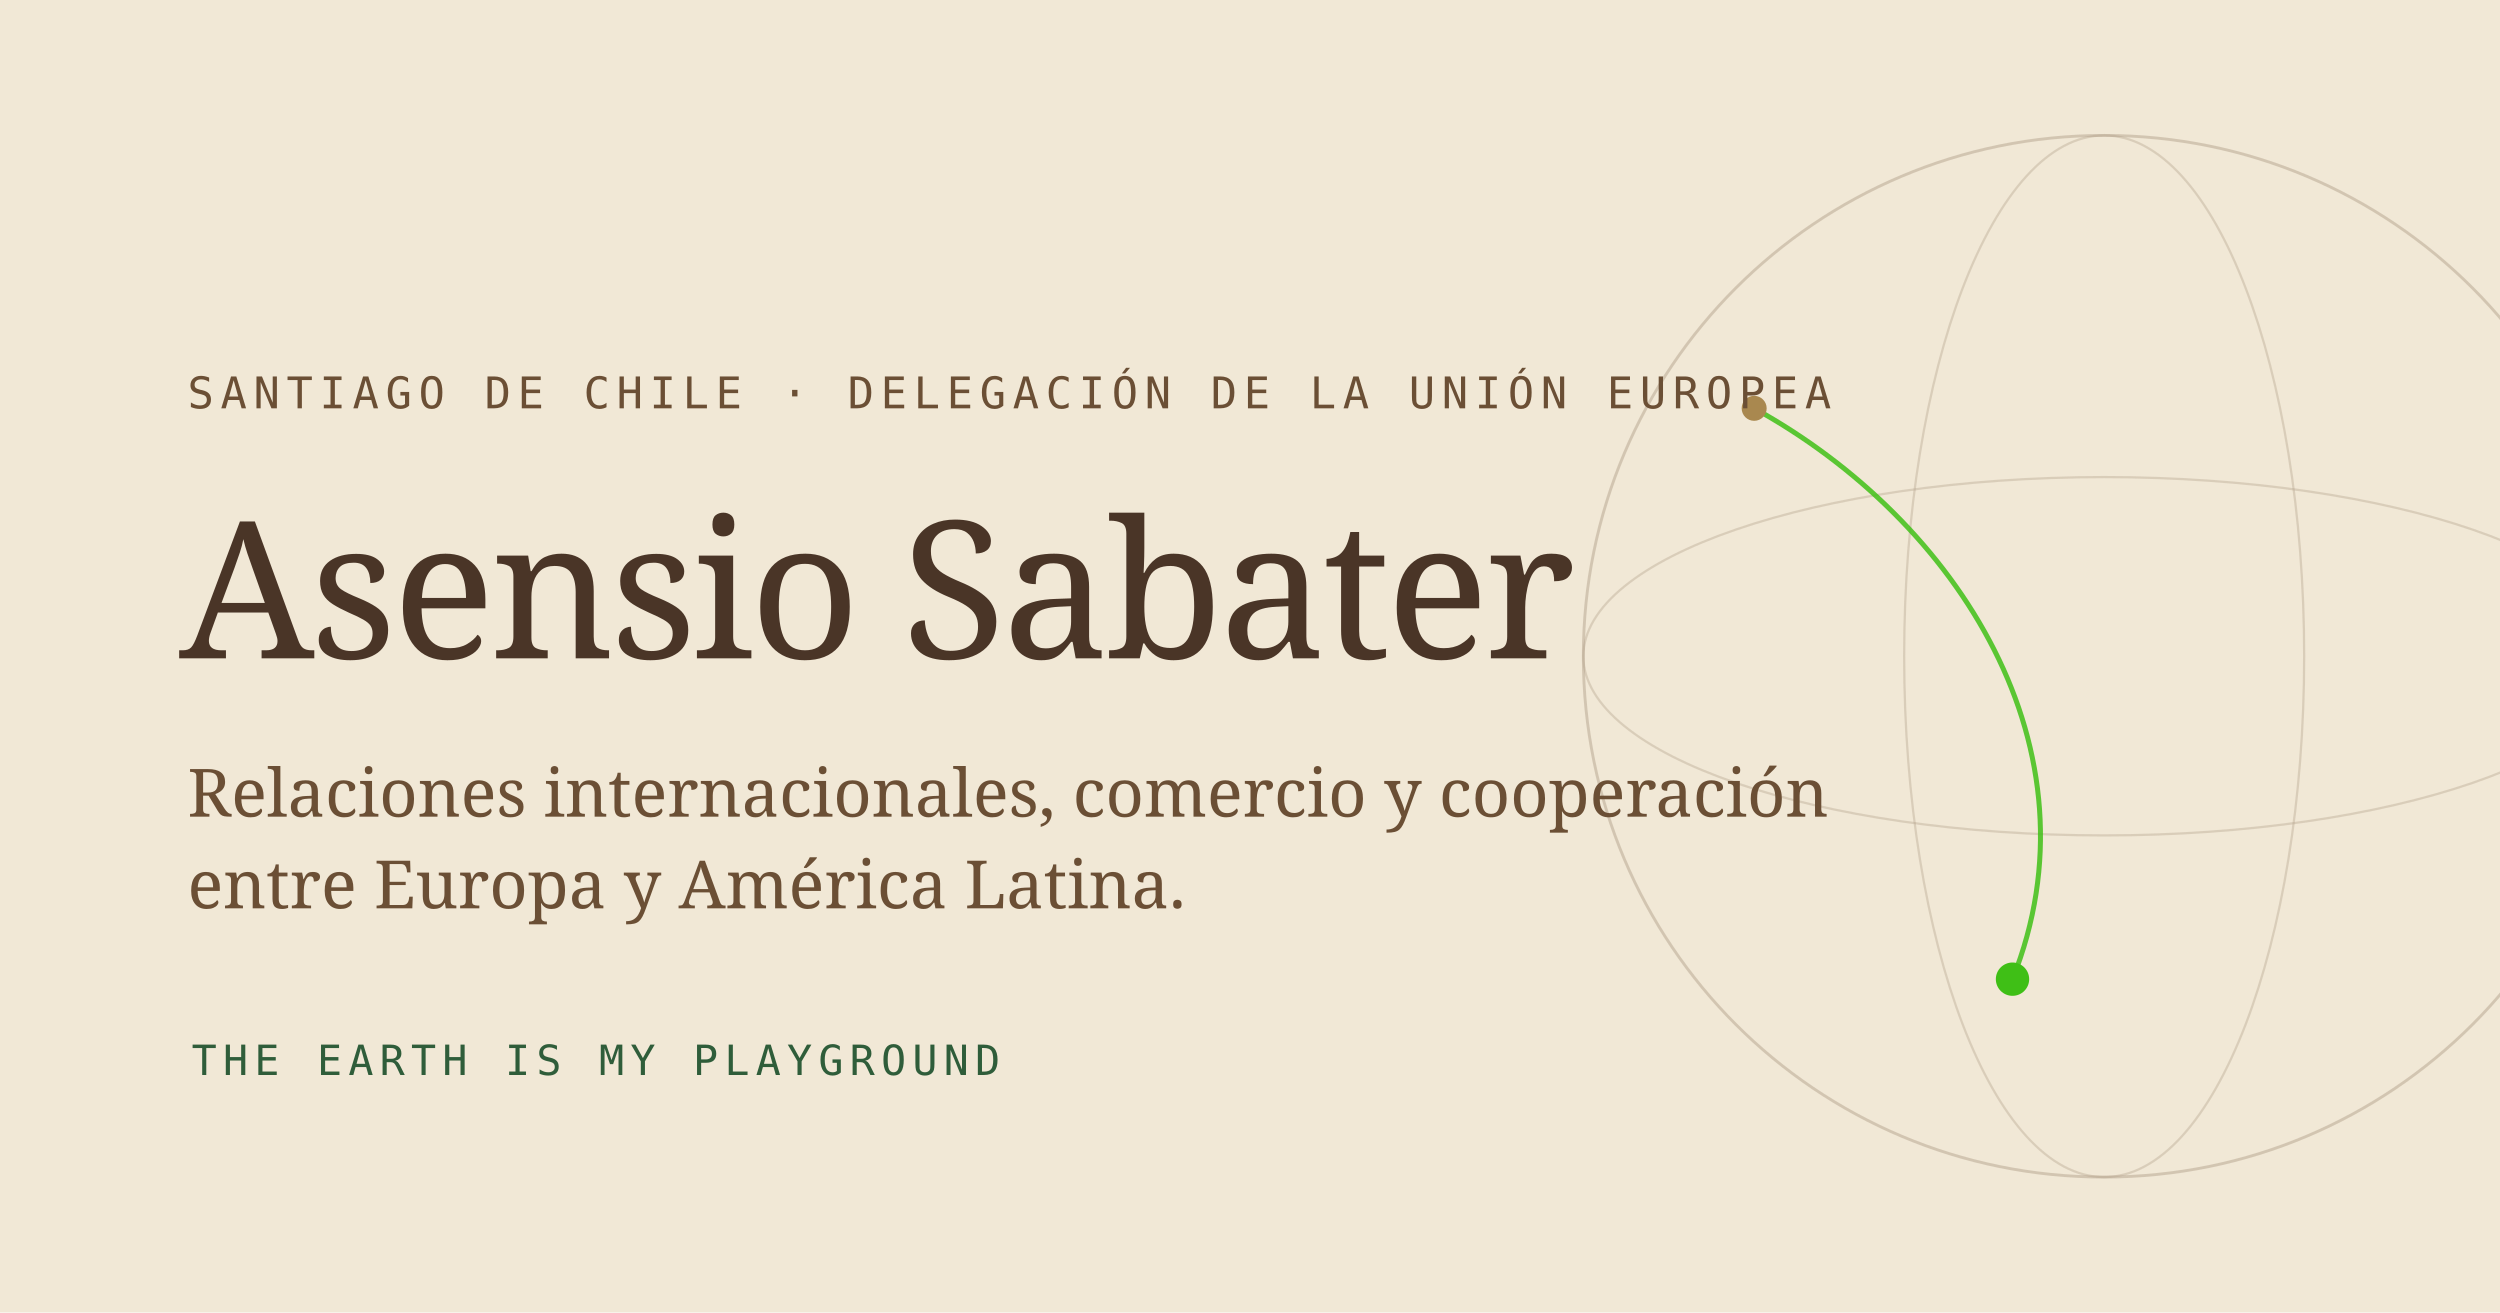
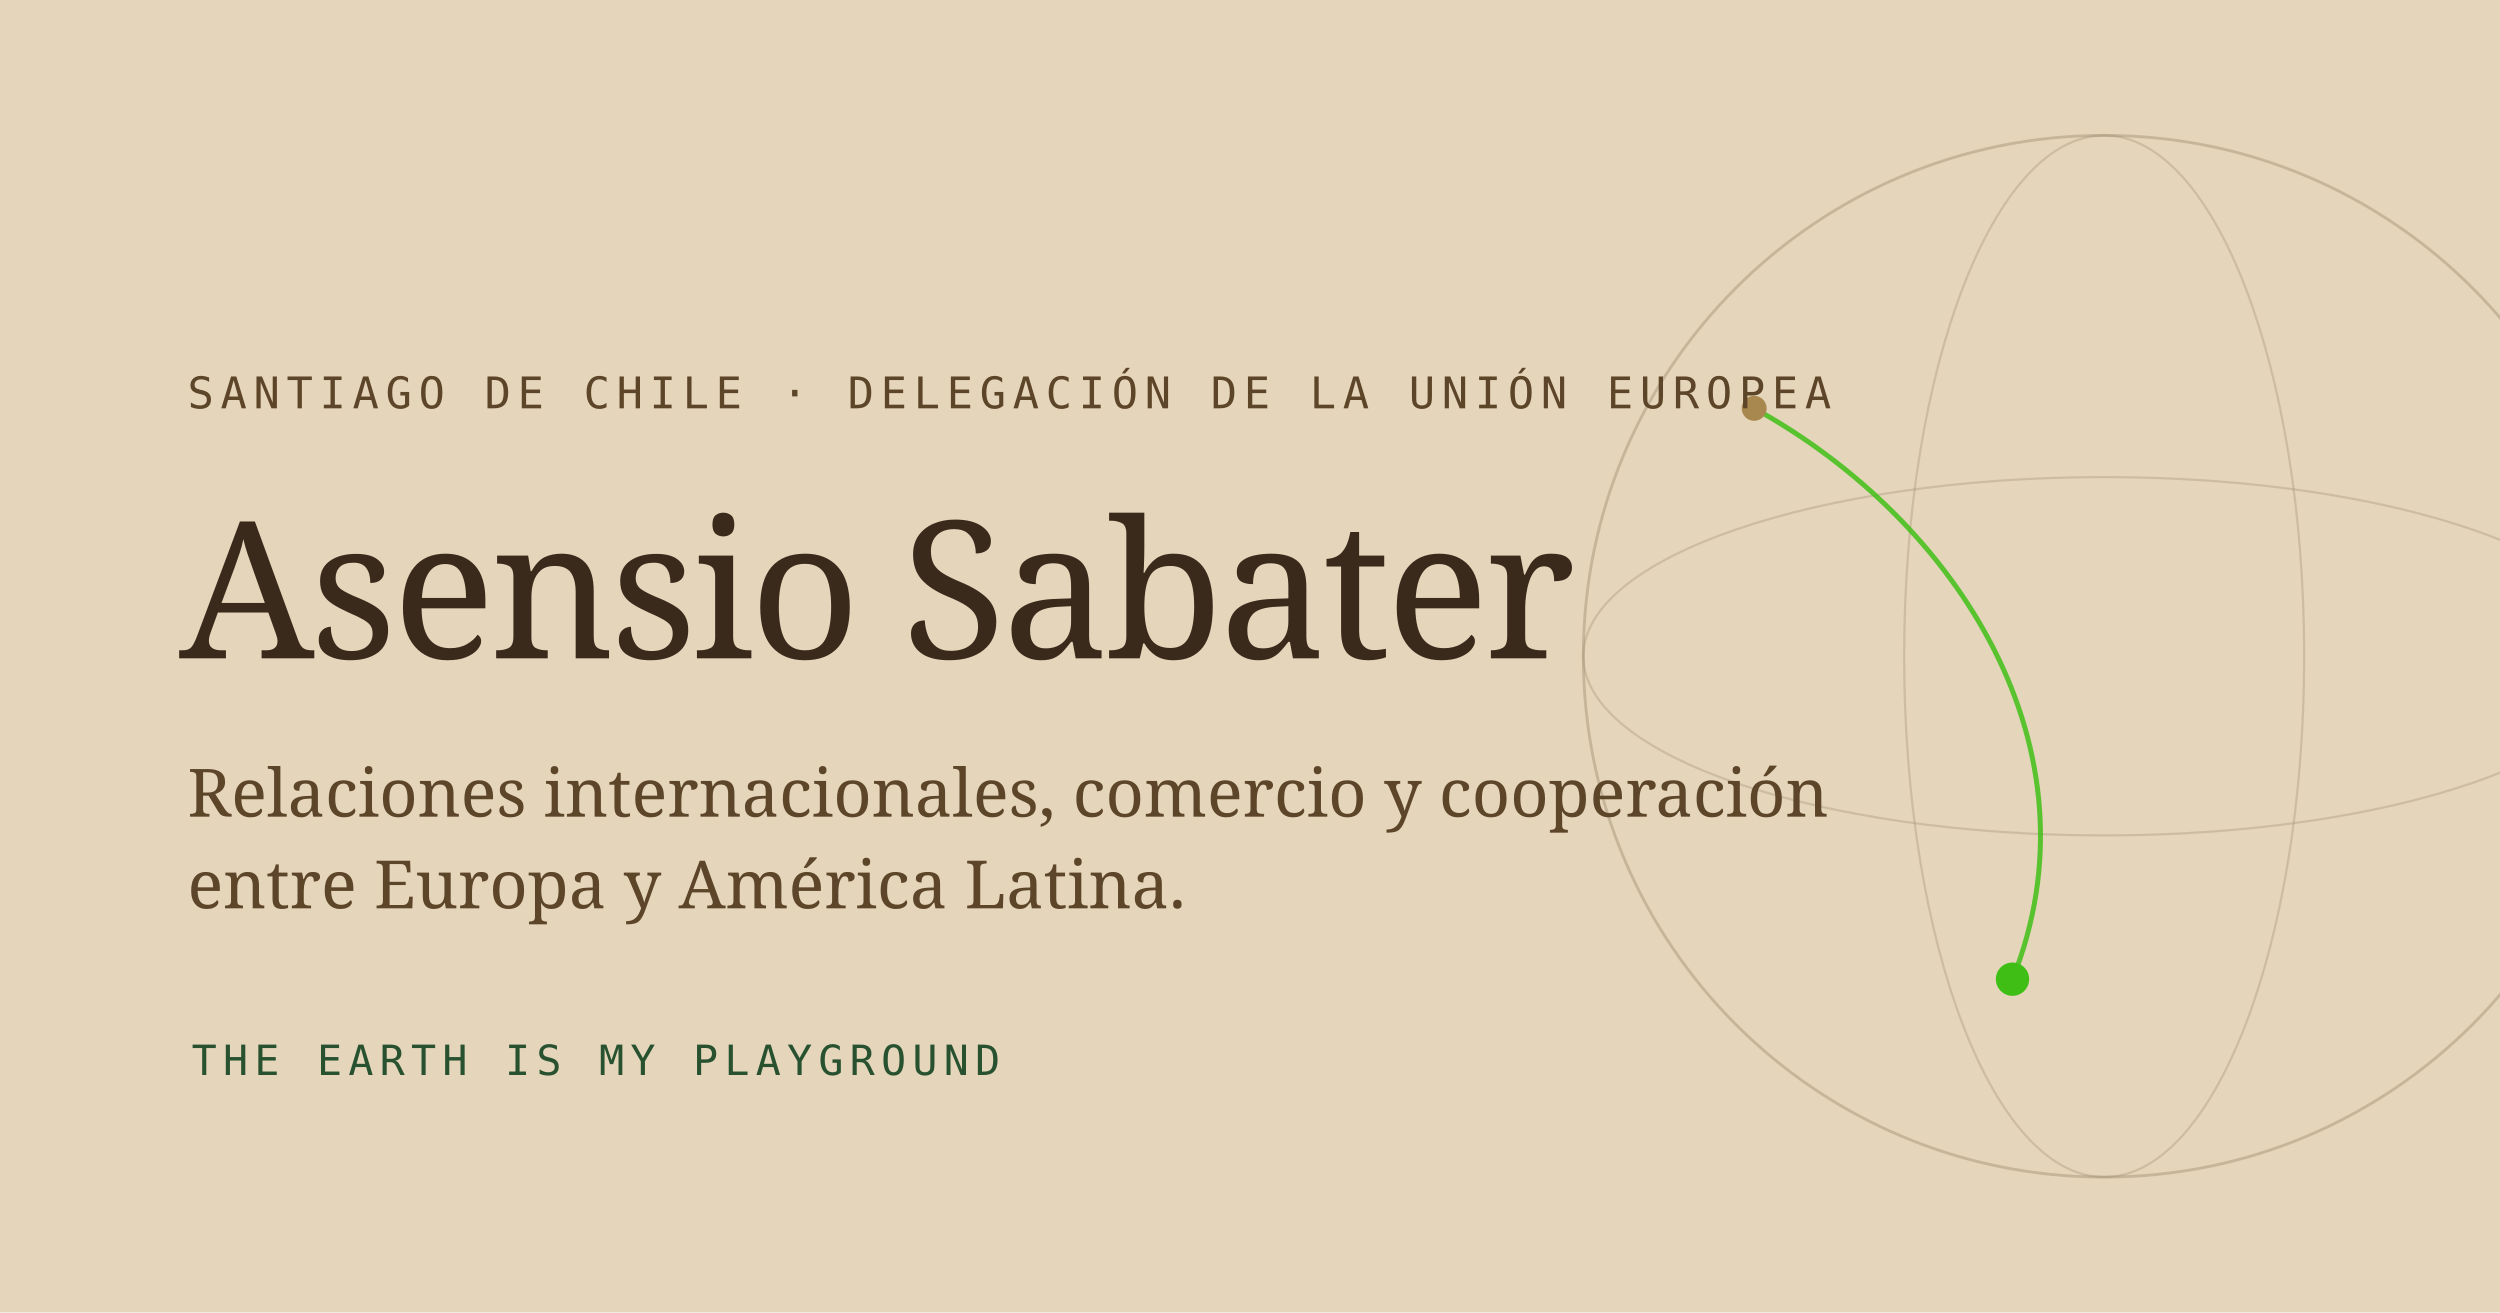
<svg xmlns="http://www.w3.org/2000/svg" viewBox="0 0 1200 630" width="1200" height="630">
-   <rect width="1200" height="630" fill="#f1e8d6" />
+   <rect width="1200" height="630" fill="#e5d6bb" />
  <g opacity="0.5">
-     <circle cx="1010" cy="315" r="250" fill="none" stroke="#6b4f35" stroke-width="1.4" opacity="0.45" />
-     <ellipse cx="1010" cy="315" rx="250" ry="86" fill="none" stroke="#6b4f35" stroke-width="1.1" opacity="0.35" />
-     <ellipse cx="1010" cy="315" rx="96" ry="250" fill="none" stroke="#6b4f35" stroke-width="1.1" opacity="0.35" />
+     <circle cx="1010" cy="315" r="250" fill="none" stroke="#5d4529" stroke-width="1.4" opacity="0.45" />
+     <ellipse cx="1010" cy="315" rx="250" ry="86" fill="none" stroke="#5d4529" stroke-width="1.1" opacity="0.35" />
+     <ellipse cx="1010" cy="315" rx="96" ry="250" fill="none" stroke="#5d4529" stroke-width="1.1" opacity="0.35" />
  </g>
  <path d="M842 196 C 940 250, 1010 360, 966 470" fill="none" stroke="#3fbf16" stroke-width="2.4" stroke-linecap="round" opacity="0.85" />
  <circle cx="842" cy="196" r="6" fill="#a9884f" />
  <circle cx="966" cy="470" r="8" fill="#3fbf16" />
-   <text x="90" y="196" font-family="'IBM Plex Mono', ui-monospace, monospace" font-size="21" letter-spacing="3.2" fill="#6b4f35">SANTIAGO DE CHILE · DELEGACIÓN DE LA UNIÓN EUROPEA</text>
-   <text x="86" y="316" font-family="'Lora', Georgia, serif" font-size="92" font-weight="400" letter-spacing="-2" fill="#4a3527">Asensio Sabater</text>
-   <text x="90" y="392" font-family="'Lora', Georgia, serif" font-size="32" font-weight="400" fill="#6b4f35">Relaciones internacionales, comercio y cooperación</text>
-   <text x="90" y="436" font-family="'Lora', Georgia, serif" font-size="32" font-weight="400" fill="#6b4f35">entre Europa y América Latina.</text>
-   <text x="92" y="516" font-family="'IBM Plex Mono', ui-monospace, monospace" font-size="20" letter-spacing="3" fill="#2f5d3a">THE EARTH IS MY PLAYGROUND</text>
+   <text x="90" y="196" font-family="'IBM Plex Mono', ui-monospace, monospace" font-size="21" letter-spacing="3.2" fill="#5d4529">SANTIAGO DE CHILE · DELEGACIÓN DE LA UNIÓN EUROPEA</text>
+   <text x="86" y="316" font-family="'Instrument Serif', Georgia, serif" font-size="92" font-weight="400" letter-spacing="-2" fill="#3a2a1c">Asensio Sabater</text>
+   <text x="90" y="392" font-family="'Instrument Serif', Georgia, serif" font-size="32" font-weight="400" fill="#5d4529">Relaciones internacionales, comercio y cooperación</text>
+   <text x="90" y="436" font-family="'Instrument Serif', Georgia, serif" font-size="32" font-weight="400" fill="#5d4529">entre Europa y América Latina.</text>
+   <text x="92" y="516" font-family="'IBM Plex Mono', ui-monospace, monospace" font-size="20" letter-spacing="3" fill="#27512f">THE EARTH IS MY PLAYGROUND</text>
</svg>
